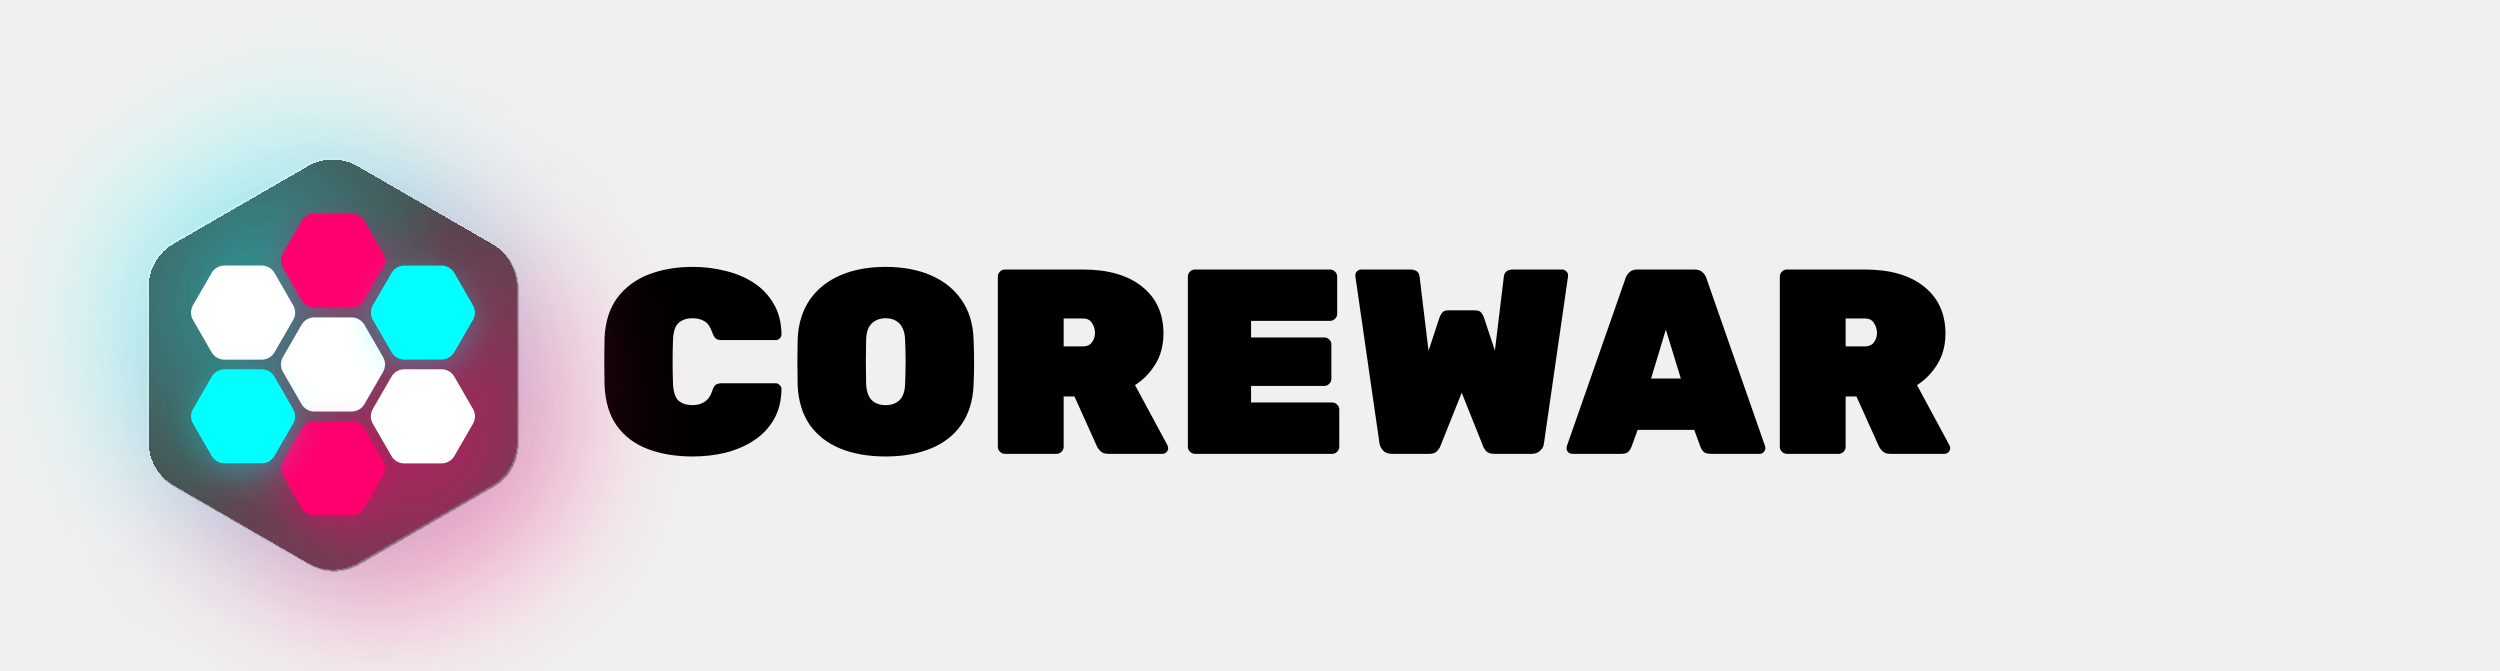
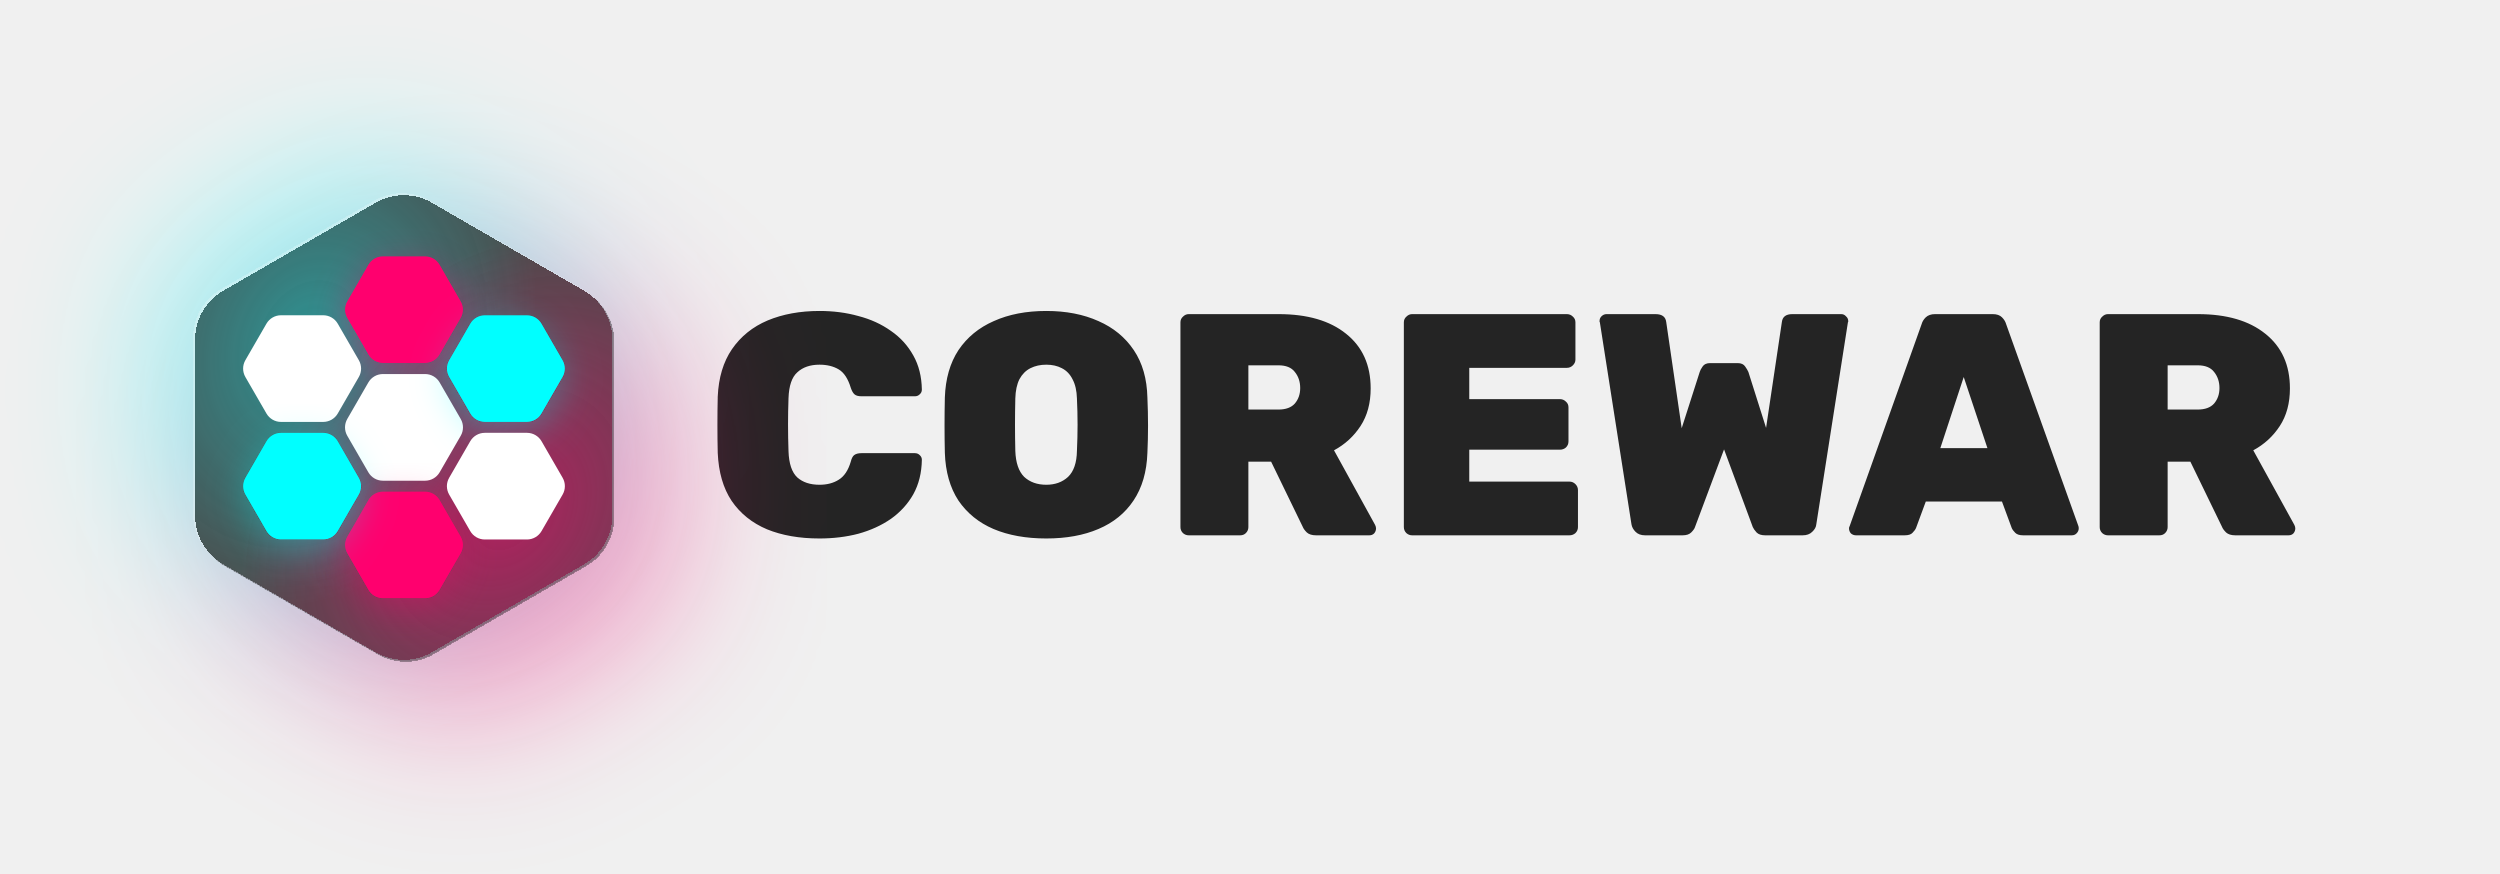
- <svg xmlns="http://www.w3.org/2000/svg" width="1614" height="433" viewBox="0 0 1614 433" fill="none">
-   <path d="M447.24 294.7C436.36 294.7 426.727 293.113 418.34 289.94C409.953 286.767 403.267 281.78 398.28 274.98C393.407 268.18 390.743 259.397 390.29 248.63C390.177 243.983 390.12 238.997 390.12 233.67C390.12 228.343 390.177 223.243 390.29 218.37C390.743 207.83 393.463 199.16 398.45 192.36C403.55 185.56 410.293 180.517 418.68 177.23C427.18 173.943 436.7 172.3 447.24 172.3C454.493 172.3 461.463 173.15 468.15 174.85C474.95 176.437 481.07 178.987 486.51 182.5C491.95 186.013 496.257 190.547 499.43 196.1C502.717 201.54 504.417 208.113 504.53 215.82C504.53 216.84 504.133 217.747 503.34 218.54C502.66 219.22 501.81 219.56 500.79 219.56H466.11C464.297 219.56 462.937 219.22 462.03 218.54C461.237 217.747 460.5 216.443 459.82 214.63C458.573 211.003 456.873 208.567 454.72 207.32C452.567 206.073 450.017 205.45 447.07 205.45C443.33 205.45 440.327 206.47 438.06 208.51C435.907 210.437 434.717 214.007 434.49 219.22C434.15 228.513 434.15 238.033 434.49 247.78C434.717 252.993 435.907 256.62 438.06 258.66C440.327 260.587 443.33 261.55 447.07 261.55C450.017 261.55 452.567 260.87 454.72 259.51C456.987 258.15 458.687 255.77 459.82 252.37C460.387 250.443 461.123 249.14 462.03 248.46C462.937 247.78 464.297 247.44 466.11 247.44H500.79C501.81 247.44 502.66 247.837 503.34 248.63C504.133 249.31 504.53 250.16 504.53 251.18C504.417 258.887 502.717 265.517 499.43 271.07C496.257 276.51 491.95 280.987 486.51 284.5C481.07 288.013 474.95 290.62 468.15 292.32C461.463 293.907 454.493 294.7 447.24 294.7ZM571.748 294.7C560.641 294.7 550.894 293 542.508 289.6C534.234 286.2 527.661 281.1 522.788 274.3C518.028 267.387 515.421 258.887 514.968 248.8C514.854 244.153 514.798 239.223 514.798 234.01C514.798 228.797 514.854 223.753 514.968 218.88C515.421 208.907 518.028 200.463 522.788 193.55C527.548 186.637 534.121 181.367 542.508 177.74C550.894 174.113 560.641 172.3 571.748 172.3C582.854 172.3 592.601 174.113 600.988 177.74C609.374 181.367 615.948 186.637 620.708 193.55C625.581 200.463 628.188 208.907 628.528 218.88C628.754 223.753 628.868 228.797 628.868 234.01C628.868 239.223 628.754 244.153 628.528 248.8C628.074 258.887 625.411 267.387 620.538 274.3C615.778 281.1 609.204 286.2 600.818 289.6C592.544 293 582.854 294.7 571.748 294.7ZM571.748 261.55C575.488 261.55 578.491 260.473 580.758 258.32C583.024 256.053 584.214 252.54 584.328 247.78C584.554 242.907 584.668 238.09 584.668 233.33C584.668 228.57 584.554 223.867 584.328 219.22C584.214 216.047 583.591 213.44 582.458 211.4C581.438 209.36 580.021 207.887 578.208 206.98C576.394 205.96 574.241 205.45 571.748 205.45C569.368 205.45 567.214 205.96 565.288 206.98C563.474 207.887 562.001 209.36 560.868 211.4C559.848 213.44 559.281 216.047 559.168 219.22C559.054 223.867 558.998 228.57 558.998 233.33C558.998 238.09 559.054 242.907 559.168 247.78C559.394 252.54 560.584 256.053 562.738 258.32C565.004 260.473 568.008 261.55 571.748 261.55ZM648.79 293C647.543 293 646.466 292.547 645.56 291.64C644.653 290.733 644.2 289.657 644.2 288.41V178.59C644.2 177.343 644.653 176.267 645.56 175.36C646.466 174.453 647.543 174 648.79 174H699.11C715.43 174 728.18 177.683 737.36 185.05C746.54 192.417 751.13 202.503 751.13 215.31C751.13 222.903 749.373 229.533 745.86 235.2C742.46 240.753 738.096 245.23 732.77 248.63L753.68 287.39C754.02 288.07 754.19 288.693 754.19 289.26C754.19 290.28 753.793 291.187 753 291.98C752.32 292.66 751.47 293 750.45 293H715.6C713.333 293 711.633 292.433 710.5 291.3C709.366 290.167 708.63 289.203 708.29 288.41L693.67 255.94H686.7V288.41C686.7 289.657 686.246 290.733 685.34 291.64C684.433 292.547 683.356 293 682.11 293H648.79ZM686.7 223.64H699.11C701.716 223.64 703.643 222.79 704.89 221.09C706.25 219.277 706.93 217.237 706.93 214.97C706.93 212.703 706.306 210.607 705.06 208.68C703.926 206.64 701.943 205.62 699.11 205.62H686.7V223.64ZM771.475 293C770.228 293 769.152 292.547 768.245 291.64C767.338 290.733 766.885 289.657 766.885 288.41V178.59C766.885 177.343 767.338 176.267 768.245 175.36C769.152 174.453 770.228 174 771.475 174H858.685C859.932 174 861.008 174.453 861.915 175.36C862.822 176.267 863.275 177.343 863.275 178.59V202.56C863.275 203.807 862.822 204.883 861.915 205.79C861.008 206.697 859.932 207.15 858.685 207.15H807.685V217.86H854.945C856.192 217.86 857.268 218.313 858.175 219.22C859.082 220.127 859.535 221.203 859.535 222.45V244.55C859.535 245.797 859.082 246.873 858.175 247.78C857.268 248.687 856.192 249.14 854.945 249.14H807.685V259.85H860.045C861.292 259.85 862.368 260.303 863.275 261.21C864.182 262.117 864.635 263.193 864.635 264.44V288.41C864.635 289.657 864.182 290.733 863.275 291.64C862.368 292.547 861.292 293 860.045 293H771.475ZM898.464 293C896.197 293 894.384 292.32 893.024 290.96C891.664 289.487 890.87 288.013 890.644 286.54L875.004 178.25C875.004 178.137 875.004 178.08 875.004 178.08C875.004 177.967 875.004 177.853 875.004 177.74C875.004 176.72 875.344 175.87 876.024 175.19C876.817 174.397 877.724 174 878.744 174H910.364C914.104 174 916.144 175.53 916.484 178.59L922.264 226.53L929.234 205.28C929.46 204.487 929.97 203.467 930.764 202.22C931.557 200.973 932.974 200.35 935.014 200.35H952.354C954.394 200.35 955.81 200.973 956.604 202.22C957.397 203.467 957.907 204.487 958.134 205.28L965.104 226.36L970.884 178.59C971.224 175.53 973.264 174 977.004 174H1008.62C1009.64 174 1010.49 174.397 1011.17 175.19C1011.97 175.87 1012.36 176.72 1012.36 177.74C1012.36 177.853 1012.36 177.967 1012.36 178.08C1012.36 178.08 1012.36 178.137 1012.36 178.25L996.724 286.54C996.61 288.013 995.817 289.487 994.344 290.96C992.984 292.32 991.171 293 988.904 293H964.594C962.327 293 960.627 292.433 959.494 291.3C958.474 290.053 957.851 289.09 957.624 288.41L943.684 253.56L929.744 288.41C929.517 289.09 928.837 290.053 927.704 291.3C926.684 292.433 925.04 293 922.774 293H898.464ZM1015.11 293C1014.09 293 1013.19 292.66 1012.39 291.98C1011.71 291.187 1011.37 290.28 1011.37 289.26C1011.37 288.807 1011.43 288.41 1011.54 288.07L1049.45 179.61C1049.79 178.363 1050.59 177.117 1051.83 175.87C1053.08 174.623 1054.84 174 1057.1 174H1093.99C1096.26 174 1098.02 174.623 1099.26 175.87C1100.51 177.117 1101.3 178.363 1101.64 179.61L1139.55 288.07C1139.67 288.41 1139.72 288.807 1139.72 289.26C1139.72 290.28 1139.33 291.187 1138.53 291.98C1137.85 292.66 1137 293 1135.98 293H1104.53C1102.38 293 1100.79 292.547 1099.77 291.64C1098.87 290.62 1098.24 289.657 1097.9 288.75L1093.82 277.53H1057.27L1053.19 288.75C1052.85 289.657 1052.23 290.62 1051.32 291.64C1050.42 292.547 1048.83 293 1046.56 293H1015.11ZM1065.94 244.38H1085.15L1075.46 212.76L1065.94 244.38ZM1153.64 293C1152.4 293 1151.32 292.547 1150.41 291.64C1149.51 290.733 1149.05 289.657 1149.05 288.41V178.59C1149.05 177.343 1149.51 176.267 1150.41 175.36C1151.32 174.453 1152.4 174 1153.64 174H1203.96C1220.28 174 1233.03 177.683 1242.21 185.05C1251.39 192.417 1255.98 202.503 1255.98 215.31C1255.98 222.903 1254.23 229.533 1250.71 235.2C1247.31 240.753 1242.95 245.23 1237.62 248.63L1258.53 287.39C1258.87 288.07 1259.04 288.693 1259.04 289.26C1259.04 290.28 1258.65 291.187 1257.85 291.98C1257.17 292.66 1256.32 293 1255.3 293H1220.45C1218.19 293 1216.49 292.433 1215.35 291.3C1214.22 290.167 1213.48 289.203 1213.14 288.41L1198.52 255.94H1191.55V288.41C1191.55 289.657 1191.1 290.733 1190.19 291.64C1189.29 292.547 1188.21 293 1186.96 293H1153.64ZM1191.55 223.64H1203.96C1206.57 223.64 1208.5 222.79 1209.74 221.09C1211.1 219.277 1211.78 217.237 1211.78 214.97C1211.78 212.703 1211.16 210.607 1209.91 208.68C1208.78 206.64 1206.8 205.62 1203.96 205.62H1191.55V223.64Z" fill="black" />
-   <g filter="url(#filter0_bdddd_299_2185)">
-     <path d="M198.859 107.279C208.734 101.574 220.903 101.574 230.778 107.279L317.698 157.507C327.562 163.206 333.637 173.733 333.637 185.125V285.628C333.637 297.019 327.562 307.546 317.698 313.246L230.778 363.473C220.903 369.179 208.734 369.179 198.859 363.473L111.938 313.246C102.075 307.546 96 297.019 96 285.628V185.125C96 173.733 102.075 163.206 111.938 157.507L198.859 107.279Z" fill="#242424" fill-opacity="0.8" shape-rendering="crispEdges" />
-     <path d="M198.859 107.279C208.734 101.574 220.903 101.574 230.778 107.279L317.698 157.507C327.562 163.206 333.637 173.733 333.637 185.125V285.628C333.637 297.019 327.562 307.546 317.698 313.246L230.778 363.473C220.903 369.179 208.734 369.179 198.859 363.473L111.938 313.246C102.075 307.546 96 297.019 96 285.628V185.125C96 173.733 102.075 163.206 111.938 157.507L198.859 107.279Z" fill="url(#paint0_radial_299_2185)" fill-opacity="0.4" shape-rendering="crispEdges" />
-     <path d="M198.859 107.279C208.734 101.574 220.903 101.574 230.778 107.279L317.698 157.507C327.562 163.206 333.637 173.733 333.637 185.125V285.628C333.637 297.019 327.562 307.546 317.698 313.246L230.778 363.473C220.903 369.179 208.734 369.179 198.859 363.473L111.938 313.246C102.075 307.546 96 297.019 96 285.628V185.125C96 173.733 102.075 163.206 111.938 157.507L198.859 107.279Z" fill="url(#paint1_radial_299_2185)" fill-opacity="0.55" shape-rendering="crispEdges" />
+ <svg xmlns="http://www.w3.org/2000/svg" width="1345" height="470" viewBox="0 0 1345 470" fill="none">
+   <path d="M440.88 289.7C430.113 289.7 420.707 288.057 412.66 284.77C404.613 281.37 398.267 276.27 393.62 269.47C389.087 262.67 386.593 254.057 386.14 243.63C386.027 238.983 385.97 233.997 385.97 228.67C385.97 223.343 386.027 218.243 386.14 213.37C386.593 203.17 389.143 194.67 393.79 187.87C398.55 180.957 404.953 175.8 413 172.4C421.16 169 430.453 167.3 440.88 167.3C448.36 167.3 455.33 168.207 461.79 170.02C468.363 171.72 474.2 174.383 479.3 178.01C484.4 181.523 488.423 185.943 491.37 191.27C494.317 196.483 495.847 202.603 495.96 209.63C495.96 210.65 495.563 211.5 494.77 212.18C494.09 212.86 493.24 213.2 492.22 213.2H463.49C461.79 213.2 460.543 212.86 459.75 212.18C458.957 211.5 458.277 210.31 457.71 208.61C456.237 203.737 454.083 200.45 451.25 198.75C448.417 197.05 444.96 196.2 440.88 196.2C435.893 196.2 431.927 197.56 428.98 200.28C426.033 202.887 424.447 207.533 424.22 214.22C423.88 223.513 423.88 233.033 424.22 242.78C424.447 249.467 426.033 254.17 428.98 256.89C431.927 259.497 435.893 260.8 440.88 260.8C444.96 260.8 448.417 259.893 451.25 258.08C454.197 256.267 456.35 253.037 457.71 248.39C458.163 246.577 458.787 245.387 459.58 244.82C460.487 244.14 461.79 243.8 463.49 243.8H492.22C493.24 243.8 494.09 244.14 494.77 244.82C495.563 245.5 495.96 246.35 495.96 247.37C495.847 254.397 494.317 260.573 491.37 265.9C488.423 271.113 484.4 275.533 479.3 279.16C474.2 282.673 468.363 285.337 461.79 287.15C455.33 288.85 448.36 289.7 440.88 289.7ZM562.901 289.7C552.021 289.7 542.558 288 534.511 284.6C526.578 281.2 520.288 276.1 515.641 269.3C511.108 262.387 508.671 253.83 508.331 243.63C508.218 238.87 508.161 233.997 508.161 229.01C508.161 223.91 508.218 218.867 508.331 213.88C508.671 203.793 511.108 195.293 515.641 188.38C520.288 181.467 526.635 176.253 534.681 172.74C542.728 169.113 552.135 167.3 562.901 167.3C573.555 167.3 582.905 169.113 590.951 172.74C598.998 176.253 605.345 181.467 609.991 188.38C614.638 195.293 617.075 203.793 617.301 213.88C617.528 218.867 617.641 223.91 617.641 229.01C617.641 233.997 617.528 238.87 617.301 243.63C616.961 253.83 614.468 262.387 609.821 269.3C605.288 276.1 598.998 281.2 590.951 284.6C583.018 288 573.668 289.7 562.901 289.7ZM562.901 260.8C567.661 260.8 571.571 259.383 574.631 256.55C577.691 253.603 579.278 248.957 579.391 242.61C579.618 237.737 579.731 233.033 579.731 228.5C579.731 223.853 579.618 219.15 579.391 214.39C579.278 210.197 578.485 206.74 577.011 204.02C575.651 201.3 573.725 199.317 571.231 198.07C568.851 196.823 566.075 196.2 562.901 196.2C559.728 196.2 556.895 196.823 554.401 198.07C551.908 199.317 549.925 201.3 548.451 204.02C547.091 206.74 546.355 210.197 546.241 214.39C546.128 219.15 546.071 223.853 546.071 228.5C546.071 233.033 546.128 237.737 546.241 242.61C546.468 248.957 548.055 253.603 551.001 256.55C554.061 259.383 558.028 260.8 562.901 260.8ZM639.497 288C638.364 288 637.344 287.603 636.437 286.81C635.53 285.903 635.077 284.827 635.077 283.58V173.42C635.077 172.173 635.53 171.153 636.437 170.36C637.344 169.453 638.364 169 639.497 169H687.947C703.36 169 715.43 172.513 724.157 179.54C732.997 186.567 737.417 196.37 737.417 208.95C737.417 216.883 735.604 223.627 731.977 229.18C728.35 234.733 723.59 239.097 717.697 242.27L739.797 282.39C740.137 283.07 740.307 283.693 740.307 284.26C740.307 285.28 739.967 286.187 739.287 286.98C738.607 287.66 737.757 288 736.737 288H708.007C705.854 288 704.21 287.49 703.077 286.47C701.944 285.337 701.207 284.317 700.867 283.41L683.867 248.39H671.627V283.58C671.627 284.827 671.174 285.903 670.267 286.81C669.474 287.603 668.454 288 667.207 288H639.497ZM671.627 220.34H687.777C691.744 220.34 694.69 219.263 696.617 217.11C698.544 214.843 699.507 212.067 699.507 208.78C699.507 205.38 698.544 202.49 696.617 200.11C694.804 197.73 691.857 196.54 687.777 196.54H671.627V220.34ZM759.692 288C758.559 288 757.539 287.603 756.632 286.81C755.726 285.903 755.272 284.827 755.272 283.58V173.42C755.272 172.173 755.726 171.153 756.632 170.36C757.539 169.453 758.559 169 759.692 169H842.992C844.239 169 845.316 169.453 846.222 170.36C847.129 171.153 847.582 172.173 847.582 173.42V193.48C847.582 194.613 847.129 195.633 846.222 196.54C845.316 197.447 844.239 197.9 842.992 197.9H790.462V214.73H839.252C840.499 214.73 841.576 215.183 842.482 216.09C843.389 216.883 843.842 217.903 843.842 219.15V237.51C843.842 238.757 843.389 239.833 842.482 240.74C841.576 241.533 840.499 241.93 839.252 241.93H790.462V259.1H844.352C845.599 259.1 846.676 259.553 847.582 260.46C848.489 261.367 848.942 262.443 848.942 263.69V283.58C848.942 284.827 848.489 285.903 847.582 286.81C846.676 287.603 845.599 288 844.352 288H759.692ZM885.037 288C882.884 288 881.184 287.377 879.937 286.13C878.69 284.883 877.954 283.523 877.727 282.05L860.727 173.42C860.727 173.307 860.67 173.193 860.557 173.08C860.557 172.967 860.557 172.853 860.557 172.74C860.557 171.72 860.897 170.87 861.577 170.19C862.37 169.397 863.277 169 864.297 169H890.647C894.16 169 896.087 170.417 896.427 173.25L904.757 230.37L914.447 200.11C914.674 199.317 915.184 198.353 915.977 197.22C916.77 195.973 918.13 195.35 920.057 195.35H934.847C936.774 195.35 938.134 195.973 938.927 197.22C939.72 198.353 940.287 199.317 940.627 200.11L950.147 230.2L958.647 173.25C958.987 170.417 960.857 169 964.257 169H990.607C991.627 169 992.477 169.397 993.157 170.19C993.95 170.87 994.347 171.72 994.347 172.74C994.347 172.853 994.347 172.967 994.347 173.08C994.347 173.193 994.29 173.307 994.177 173.42L977.177 282.05C977.064 283.523 976.327 284.883 974.967 286.13C973.72 287.377 972.02 288 969.867 288H949.637C947.597 288 946.067 287.49 945.047 286.47C944.027 285.337 943.347 284.373 943.007 283.58L927.537 241.76L911.897 283.58C911.67 284.373 910.99 285.337 909.857 286.47C908.837 287.49 907.307 288 905.267 288H885.037ZM998.508 288C997.488 288 996.581 287.66 995.788 286.98C995.108 286.187 994.768 285.28 994.768 284.26C994.768 283.807 994.881 283.41 995.108 283.07L1033.87 174.27C1034.21 173.023 1034.94 171.833 1036.08 170.7C1037.32 169.567 1038.97 169 1041.01 169H1072.12C1074.27 169 1075.91 169.567 1077.05 170.7C1078.18 171.833 1078.92 173.023 1079.26 174.27L1118.19 283.07C1118.3 283.41 1118.36 283.807 1118.36 284.26C1118.36 285.28 1117.96 286.187 1117.17 286.98C1116.49 287.66 1115.64 288 1114.62 288H1088.44C1086.51 288 1085.09 287.547 1084.19 286.64C1083.28 285.733 1082.66 284.883 1082.32 284.09L1077.05 269.81H1036.08L1030.81 284.09C1030.47 284.883 1029.84 285.733 1028.94 286.64C1028.14 287.547 1026.73 288 1024.69 288H998.508ZM1043.9 241.08H1069.23L1056.48 202.83L1043.9 241.08ZM1134.06 288C1132.92 288 1131.9 287.603 1131 286.81C1130.09 285.903 1129.64 284.827 1129.64 283.58V173.42C1129.64 172.173 1130.09 171.153 1131 170.36C1131.9 169.453 1132.92 169 1134.06 169H1182.51C1197.92 169 1209.99 172.513 1218.72 179.54C1227.56 186.567 1231.98 196.37 1231.98 208.95C1231.98 216.883 1230.16 223.627 1226.54 229.18C1222.91 234.733 1218.15 239.097 1212.26 242.27L1234.36 282.39C1234.7 283.07 1234.87 283.693 1234.87 284.26C1234.87 285.28 1234.53 286.187 1233.85 286.98C1233.17 287.66 1232.32 288 1231.3 288H1202.57C1200.41 288 1198.77 287.49 1197.64 286.47C1196.5 285.337 1195.77 284.317 1195.43 283.41L1178.43 248.39H1166.19V283.58C1166.19 284.827 1165.73 285.903 1164.83 286.81C1164.03 287.603 1163.01 288 1161.77 288H1134.06ZM1166.19 220.34H1182.34C1186.3 220.34 1189.25 219.263 1191.18 217.11C1193.1 214.843 1194.07 212.067 1194.07 208.78C1194.07 205.38 1193.1 202.49 1191.18 200.11C1189.36 197.73 1186.42 196.54 1182.34 196.54H1166.19V220.34Z" fill="#242424" />
+   <g filter="url(#filter0_bdddd_471_17955)">
+     <path d="M202.128 109.041C211.452 103.653 222.943 103.653 232.267 109.041L314.345 156.47C323.658 161.852 329.395 171.792 329.395 182.549V277.451C329.395 288.208 323.658 298.148 314.345 303.53L232.267 350.959C222.943 356.347 211.452 356.347 202.128 350.959L120.05 303.53C110.737 298.148 105 288.208 105 277.451V182.549C105 171.792 110.737 161.852 120.05 156.47L202.128 109.041Z" fill="#242424" fill-opacity="0.8" shape-rendering="crispEdges" />
+     <path d="M202.128 109.041C211.452 103.653 222.943 103.653 232.267 109.041L314.345 156.47C323.658 161.852 329.395 171.792 329.395 182.549V277.451C329.395 288.208 323.658 298.148 314.345 303.53L232.267 350.959C222.943 356.347 211.452 356.347 202.128 350.959L120.05 303.53C110.737 298.148 105 288.208 105 277.451V182.549C105 171.792 110.737 161.852 120.05 156.47L202.128 109.041Z" fill="url(#paint0_radial_471_17955)" fill-opacity="0.4" shape-rendering="crispEdges" />
+     <path d="M202.128 109.041C211.452 103.653 222.943 103.653 232.267 109.041L314.345 156.47C323.658 161.852 329.395 171.792 329.395 182.549V277.451C329.395 288.208 323.658 298.148 314.345 303.53L232.267 350.959C222.943 356.347 211.452 356.347 202.128 350.959L120.05 303.53C110.737 298.148 105 288.208 105 277.451V182.549C105 171.792 110.737 161.852 120.05 156.47L202.128 109.041Z" fill="url(#paint1_radial_471_17955)" fill-opacity="0.55" shape-rendering="crispEdges" />
  </g>
-   <g filter="url(#filter1_d_299_2185)">
-     <path d="M226.997 137.846C230.416 137.846 233.575 139.67 235.284 142.63L247.303 163.448C249.012 166.408 249.012 170.056 247.303 173.017L235.284 193.834C233.575 196.795 230.416 198.619 226.997 198.619L202.959 198.619C199.54 198.619 196.381 196.795 194.672 193.834L182.653 173.017C180.944 170.056 180.944 166.408 182.653 163.448L194.672 142.63C196.381 139.67 199.54 137.846 202.959 137.846L226.997 137.846Z" fill="#FF006E" />
+   <g filter="url(#filter1_d_471_17955)">
+     <path d="M228.698 137.904C231.926 137.904 234.909 139.627 236.523 142.422L247.872 162.08C249.486 164.875 249.486 168.32 247.872 171.116L236.523 190.773C234.909 193.569 231.926 195.291 228.698 195.291L205.999 195.291C202.771 195.291 199.788 193.569 198.174 190.773L186.825 171.116C185.211 168.32 185.211 164.875 186.825 162.08L198.174 142.422C199.788 139.627 202.771 137.904 205.999 137.904L228.698 137.904Z" fill="#FF006E" />
  </g>
-   <path d="M226.997 204.914C230.416 204.914 233.575 206.738 235.284 209.699L247.303 230.516C249.012 233.477 249.012 237.124 247.303 240.085L235.284 260.902C233.575 263.863 230.416 265.687 226.997 265.687L202.959 265.687C199.54 265.687 196.381 263.863 194.672 260.902L182.653 240.085C180.944 237.124 180.944 233.477 182.653 230.516L194.672 209.699C196.381 206.738 199.54 204.914 202.959 204.914L226.997 204.914Z" fill="white" />
-   <g filter="url(#filter2_d_299_2185)">
-     <path d="M285.05 171.422C288.468 171.422 291.627 173.246 293.337 176.207L305.356 197.024C307.065 199.984 307.065 203.632 305.356 206.593L293.337 227.41C291.627 230.371 288.468 232.195 285.05 232.195L261.012 232.195C257.593 232.195 254.434 230.371 252.725 227.41L240.706 206.593C238.996 203.632 238.996 199.984 240.706 197.024L252.725 176.207C254.434 173.246 257.593 171.422 261.012 171.422L285.05 171.422Z" fill="#00FFFF" />
+   <path d="M228.698 201.235C231.926 201.235 234.909 202.958 236.523 205.753L247.872 225.411C249.486 228.206 249.486 231.651 247.872 234.447L236.523 254.104C234.909 256.9 231.926 258.622 228.698 258.622L205.999 258.622C202.771 258.622 199.788 256.9 198.174 254.104L186.825 234.447C185.211 231.651 185.211 228.206 186.825 225.411L198.174 205.753C199.788 202.958 202.771 201.235 205.999 201.235L228.698 201.235Z" fill="white" />
+   <g filter="url(#filter2_d_471_17955)">
+     <path d="M283.516 169.609C286.744 169.609 289.727 171.332 291.341 174.127L302.691 193.785C304.305 196.58 304.305 200.025 302.691 202.821L291.341 222.478C289.727 225.274 286.744 226.996 283.516 226.996L260.818 226.996C257.59 226.996 254.606 225.274 252.992 222.478L241.643 202.821C240.029 200.025 240.029 196.58 241.643 193.785L252.992 174.127C254.606 171.332 257.59 169.609 260.818 169.609L283.516 169.609Z" fill="#00FFFF" />
  </g>
-   <path d="M168.944 171.422C172.363 171.422 175.522 173.246 177.231 176.207L189.25 197.024C190.96 199.984 190.96 203.632 189.25 206.593L177.231 227.41C175.522 230.371 172.363 232.195 168.944 232.195L144.906 232.195C141.488 232.195 138.329 230.371 136.619 227.41L124.6 206.593C122.891 203.632 122.891 199.984 124.6 197.024L136.619 176.207C138.329 173.246 141.488 171.422 144.906 171.422L168.944 171.422Z" fill="white" />
-   <g filter="url(#filter3_d_299_2185)">
-     <path d="M226.997 271.899C230.416 271.899 233.575 273.723 235.284 276.684L247.303 297.501C249.012 300.462 249.012 304.109 247.303 307.07L235.284 327.887C233.575 330.848 230.416 332.672 226.997 332.672L202.959 332.672C199.54 332.672 196.381 330.848 194.672 327.887L182.653 307.07C180.944 304.109 180.944 300.462 182.653 297.501L194.672 276.684C196.381 273.723 199.54 271.899 202.959 271.899L226.997 271.899Z" fill="#FF006E" />
+   <path d="M173.878 169.609C177.107 169.609 180.09 171.332 181.704 174.127L193.053 193.785C194.667 196.58 194.667 200.025 193.053 202.821L181.704 222.478C180.09 225.274 177.107 226.996 173.878 226.996L151.18 226.996C147.952 226.996 144.969 225.274 143.355 222.478L132.006 202.821C130.391 200.025 130.391 196.58 132.006 193.785L143.355 174.127C144.969 171.332 147.952 169.609 151.18 169.609L173.878 169.609Z" fill="white" />
+   <g filter="url(#filter3_d_471_17955)">
+     <path d="M228.698 264.488C231.926 264.488 234.909 266.211 236.523 269.006L247.872 288.664C249.486 291.459 249.486 294.904 247.872 297.7L236.523 317.357C234.909 320.153 231.926 321.875 228.698 321.875L205.999 321.875C202.771 321.875 199.788 320.153 198.174 317.357L186.825 297.7C185.211 294.904 185.211 291.459 186.825 288.664L198.174 269.006C199.788 266.211 202.771 264.488 205.999 264.488L228.698 264.488Z" fill="#FF006E" />
  </g>
-   <path d="M285.05 238.407C288.468 238.407 291.627 240.231 293.337 243.191L305.356 264.009C307.065 266.969 307.065 270.617 305.356 273.578L293.337 294.395C291.627 297.356 288.468 299.18 285.05 299.18L261.012 299.18C257.593 299.18 254.434 297.356 252.725 294.395L240.706 273.578C238.996 270.617 238.996 266.969 240.706 264.009L252.725 243.191C254.434 240.231 257.593 238.407 261.012 238.407L285.05 238.407Z" fill="white" />
-   <g filter="url(#filter4_d_299_2185)">
-     <path d="M168.944 238.407C172.363 238.407 175.522 240.231 177.231 243.191L189.25 264.009C190.96 266.969 190.96 270.617 189.25 273.578L177.231 294.395C175.522 297.356 172.363 299.18 168.944 299.18L144.906 299.18C141.488 299.18 138.329 297.356 136.619 294.395L124.6 273.578C122.891 270.617 122.891 266.969 124.6 264.009L136.619 243.191C138.329 240.231 141.488 238.407 144.906 238.407L168.944 238.407Z" fill="#00FFFF" />
+   <path d="M283.516 232.861C286.744 232.861 289.727 234.584 291.341 237.379L302.691 257.037C304.305 259.832 304.305 263.277 302.691 266.073L291.341 285.73C289.727 288.526 286.744 290.248 283.516 290.248L260.818 290.248C257.59 290.248 254.606 288.526 252.992 285.73L241.643 266.073C240.029 263.277 240.029 259.832 241.643 257.037L252.992 237.379C254.606 234.584 257.59 232.861 260.818 232.861L283.516 232.861Z" fill="white" />
+   <g filter="url(#filter4_d_471_17955)">
+     <path d="M173.878 232.861C177.107 232.861 180.09 234.584 181.704 237.379L193.053 257.037C194.667 259.832 194.667 263.277 193.053 266.073L181.704 285.73C180.09 288.526 177.107 290.248 173.878 290.248L151.18 290.248C147.952 290.248 144.969 288.526 143.355 285.73L132.006 266.073C130.391 263.277 130.391 259.832 132.006 257.037L143.355 237.379C144.969 234.584 147.952 232.861 151.18 232.861L173.878 232.861Z" fill="#00FFFF" />
  </g>
  <defs>
-     <filter id="filter0_bdddd_299_2185" x="-9" y="-2" width="457.637" height="484.753" filterUnits="userSpaceOnUse" color-interpolation-filters="sRGB">
+     <filter id="filter0_bdddd_471_17955" x="0" y="0" width="444.395" height="470" filterUnits="userSpaceOnUse" color-interpolation-filters="sRGB">
      <feFlood flood-opacity="0" result="BackgroundImageFix" />
      <feGaussianBlur in="BackgroundImageFix" stdDeviation="10" />
-       <feComposite in2="SourceAlpha" operator="in" result="effect1_backgroundBlur_299_2185" />
+       <feComposite in2="SourceAlpha" operator="in" result="effect1_backgroundBlur_471_17955" />
      <feColorMatrix in="SourceAlpha" type="matrix" values="0 0 0 0 0 0 0 0 0 0 0 0 0 0 0 0 0 0 127 0" result="hardAlpha" />
      <feOffset dx="30" dy="30" />
      <feGaussianBlur stdDeviation="42.5" />
      <feComposite in2="hardAlpha" operator="out" />
      <feColorMatrix type="matrix" values="0 0 0 0 1 0 0 0 0 0 0 0 0 0 0.431 0 0 0 0.4 0" />
-       <feBlend mode="normal" in2="effect1_backgroundBlur_299_2185" result="effect2_dropShadow_299_2185" />
+       <feBlend mode="normal" in2="effect1_backgroundBlur_471_17955" result="effect2_dropShadow_471_17955" />
      <feColorMatrix in="SourceAlpha" type="matrix" values="0 0 0 0 0 0 0 0 0 0 0 0 0 0 0 0 0 0 127 0" result="hardAlpha" />
      <feOffset dx="-20" dy="-20" />
      <feGaussianBlur stdDeviation="42.5" />
      <feComposite in2="hardAlpha" operator="out" />
      <feColorMatrix type="matrix" values="0 0 0 0 0 0 0 0 0 1 0 0 0 0 1 0 0 0 0.37 0" />
-       <feBlend mode="normal" in2="effect2_dropShadow_299_2185" result="effect3_dropShadow_299_2185" />
+       <feBlend mode="normal" in2="effect2_dropShadow_471_17955" result="effect3_dropShadow_471_17955" />
      <feColorMatrix in="SourceAlpha" type="matrix" values="0 0 0 0 0 0 0 0 0 0 0 0 0 0 0 0 0 0 127 0" result="hardAlpha" />
      <feOffset dx="-1" dy="-1" />
      <feComposite in2="hardAlpha" operator="out" />
      <feColorMatrix type="matrix" values="0 0 0 0 1 0 0 0 0 1 0 0 0 0 1 0 0 0 0.25 0" />
-       <feBlend mode="normal" in2="effect3_dropShadow_299_2185" result="effect4_dropShadow_299_2185" />
+       <feBlend mode="normal" in2="effect3_dropShadow_471_17955" result="effect4_dropShadow_471_17955" />
      <feColorMatrix in="SourceAlpha" type="matrix" values="0 0 0 0 0 0 0 0 0 0 0 0 0 0 0 0 0 0 127 0" result="hardAlpha" />
      <feOffset dx="1" dy="1" />
      <feComposite in2="hardAlpha" operator="out" />
      <feColorMatrix type="matrix" values="0 0 0 0 0 0 0 0 0 0 0 0 0 0 0 0 0 0 0.4 0" />
-       <feBlend mode="normal" in2="effect4_dropShadow_299_2185" result="effect5_dropShadow_299_2185" />
-       <feBlend mode="normal" in="SourceGraphic" in2="effect5_dropShadow_299_2185" result="shape" />
+       <feBlend mode="normal" in2="effect4_dropShadow_471_17955" result="effect5_dropShadow_471_17955" />
+       <feBlend mode="normal" in="SourceGraphic" in2="effect5_dropShadow_471_17955" result="shape" />
    </filter>
-     <filter id="filter1_d_299_2185" x="161.371" y="122.846" width="107.213" height="100.773" filterUnits="userSpaceOnUse" color-interpolation-filters="sRGB">
+     <filter id="filter1_d_471_17955" x="165.614" y="122.904" width="103.469" height="97.387" filterUnits="userSpaceOnUse" color-interpolation-filters="sRGB">
      <feFlood flood-opacity="0" result="BackgroundImageFix" />
      <feColorMatrix in="SourceAlpha" type="matrix" values="0 0 0 0 0 0 0 0 0 0 0 0 0 0 0 0 0 0 127 0" result="hardAlpha" />
      <feOffset dy="5" />
      <feGaussianBlur stdDeviation="10" />
      <feComposite in2="hardAlpha" operator="out" />
      <feColorMatrix type="matrix" values="0 0 0 0 1 0 0 0 0 0 0 0 0 0 0.431 0 0 0 0.33 0" />
-       <feBlend mode="normal" in2="BackgroundImageFix" result="effect1_dropShadow_299_2185" />
-       <feBlend mode="normal" in="SourceGraphic" in2="effect1_dropShadow_299_2185" result="shape" />
+       <feBlend mode="normal" in2="BackgroundImageFix" result="effect1_dropShadow_471_17955" />
+       <feBlend mode="normal" in="SourceGraphic" in2="effect1_dropShadow_471_17955" result="shape" />
    </filter>
-     <filter id="filter2_d_299_2185" x="219.424" y="156.422" width="107.213" height="100.773" filterUnits="userSpaceOnUse" color-interpolation-filters="sRGB">
+     <filter id="filter2_d_471_17955" x="220.433" y="154.609" width="103.469" height="97.387" filterUnits="userSpaceOnUse" color-interpolation-filters="sRGB">
      <feFlood flood-opacity="0" result="BackgroundImageFix" />
      <feColorMatrix in="SourceAlpha" type="matrix" values="0 0 0 0 0 0 0 0 0 0 0 0 0 0 0 0 0 0 127 0" result="hardAlpha" />
      <feOffset dy="5" />
      <feGaussianBlur stdDeviation="10" />
      <feComposite in2="hardAlpha" operator="out" />
      <feColorMatrix type="matrix" values="0 0 0 0 0 0 0 0 0 1 0 0 0 0 1 0 0 0 0.3 0" />
-       <feBlend mode="normal" in2="BackgroundImageFix" result="effect1_dropShadow_299_2185" />
-       <feBlend mode="normal" in="SourceGraphic" in2="effect1_dropShadow_299_2185" result="shape" />
+       <feBlend mode="normal" in2="BackgroundImageFix" result="effect1_dropShadow_471_17955" />
+       <feBlend mode="normal" in="SourceGraphic" in2="effect1_dropShadow_471_17955" result="shape" />
    </filter>
-     <filter id="filter3_d_299_2185" x="161.371" y="256.899" width="107.213" height="100.773" filterUnits="userSpaceOnUse" color-interpolation-filters="sRGB">
+     <filter id="filter3_d_471_17955" x="165.614" y="249.488" width="103.469" height="97.387" filterUnits="userSpaceOnUse" color-interpolation-filters="sRGB">
      <feFlood flood-opacity="0" result="BackgroundImageFix" />
      <feColorMatrix in="SourceAlpha" type="matrix" values="0 0 0 0 0 0 0 0 0 0 0 0 0 0 0 0 0 0 127 0" result="hardAlpha" />
      <feOffset dy="5" />
      <feGaussianBlur stdDeviation="10" />
      <feComposite in2="hardAlpha" operator="out" />
      <feColorMatrix type="matrix" values="0 0 0 0 1 0 0 0 0 0 0 0 0 0 0.431 0 0 0 0.33 0" />
-       <feBlend mode="normal" in2="BackgroundImageFix" result="effect1_dropShadow_299_2185" />
-       <feBlend mode="normal" in="SourceGraphic" in2="effect1_dropShadow_299_2185" result="shape" />
+       <feBlend mode="normal" in2="BackgroundImageFix" result="effect1_dropShadow_471_17955" />
+       <feBlend mode="normal" in="SourceGraphic" in2="effect1_dropShadow_471_17955" result="shape" />
    </filter>
-     <filter id="filter4_d_299_2185" x="103.318" y="223.407" width="107.213" height="100.773" filterUnits="userSpaceOnUse" color-interpolation-filters="sRGB">
+     <filter id="filter4_d_471_17955" x="110.795" y="217.861" width="103.469" height="97.387" filterUnits="userSpaceOnUse" color-interpolation-filters="sRGB">
      <feFlood flood-opacity="0" result="BackgroundImageFix" />
      <feColorMatrix in="SourceAlpha" type="matrix" values="0 0 0 0 0 0 0 0 0 0 0 0 0 0 0 0 0 0 127 0" result="hardAlpha" />
      <feOffset dy="5" />
      <feGaussianBlur stdDeviation="10" />
      <feComposite in2="hardAlpha" operator="out" />
      <feColorMatrix type="matrix" values="0 0 0 0 0 0 0 0 0 1 0 0 0 0 1 0 0 0 0.3 0" />
-       <feBlend mode="normal" in2="BackgroundImageFix" result="effect1_dropShadow_299_2185" />
-       <feBlend mode="normal" in="SourceGraphic" in2="effect1_dropShadow_299_2185" result="shape" />
+       <feBlend mode="normal" in2="BackgroundImageFix" result="effect1_dropShadow_471_17955" />
+       <feBlend mode="normal" in="SourceGraphic" in2="effect1_dropShadow_471_17955" result="shape" />
    </filter>
-     <radialGradient id="paint0_radial_299_2185" cx="0" cy="0" r="1" gradientUnits="userSpaceOnUse" gradientTransform="translate(162 187.5) rotate(22.6199) scale(123.5 153.694)">
+     <radialGradient id="paint0_radial_471_17955" cx="0" cy="0" r="1" gradientUnits="userSpaceOnUse" gradientTransform="translate(167.322 184.791) rotate(22.6199) scale(116.618 145.129)">
      <stop stop-color="#00FFFF" />
      <stop offset="1" stop-color="#00FFFF" stop-opacity="0" />
    </radialGradient>
-     <radialGradient id="paint1_radial_299_2185" cx="0" cy="0" r="1" gradientUnits="userSpaceOnUse" gradientTransform="translate(273.5 285) rotate(-142.367) scale(135.112 176.464)">
+     <radialGradient id="paint1_radial_471_17955" cx="0" cy="0" r="1" gradientUnits="userSpaceOnUse" gradientTransform="translate(272.609 276.858) rotate(-142.367) scale(127.583 166.631)">
      <stop stop-color="#FF006E" />
      <stop offset="1" stop-color="#FF006E" stop-opacity="0" />
    </radialGradient>
  </defs>
</svg>
